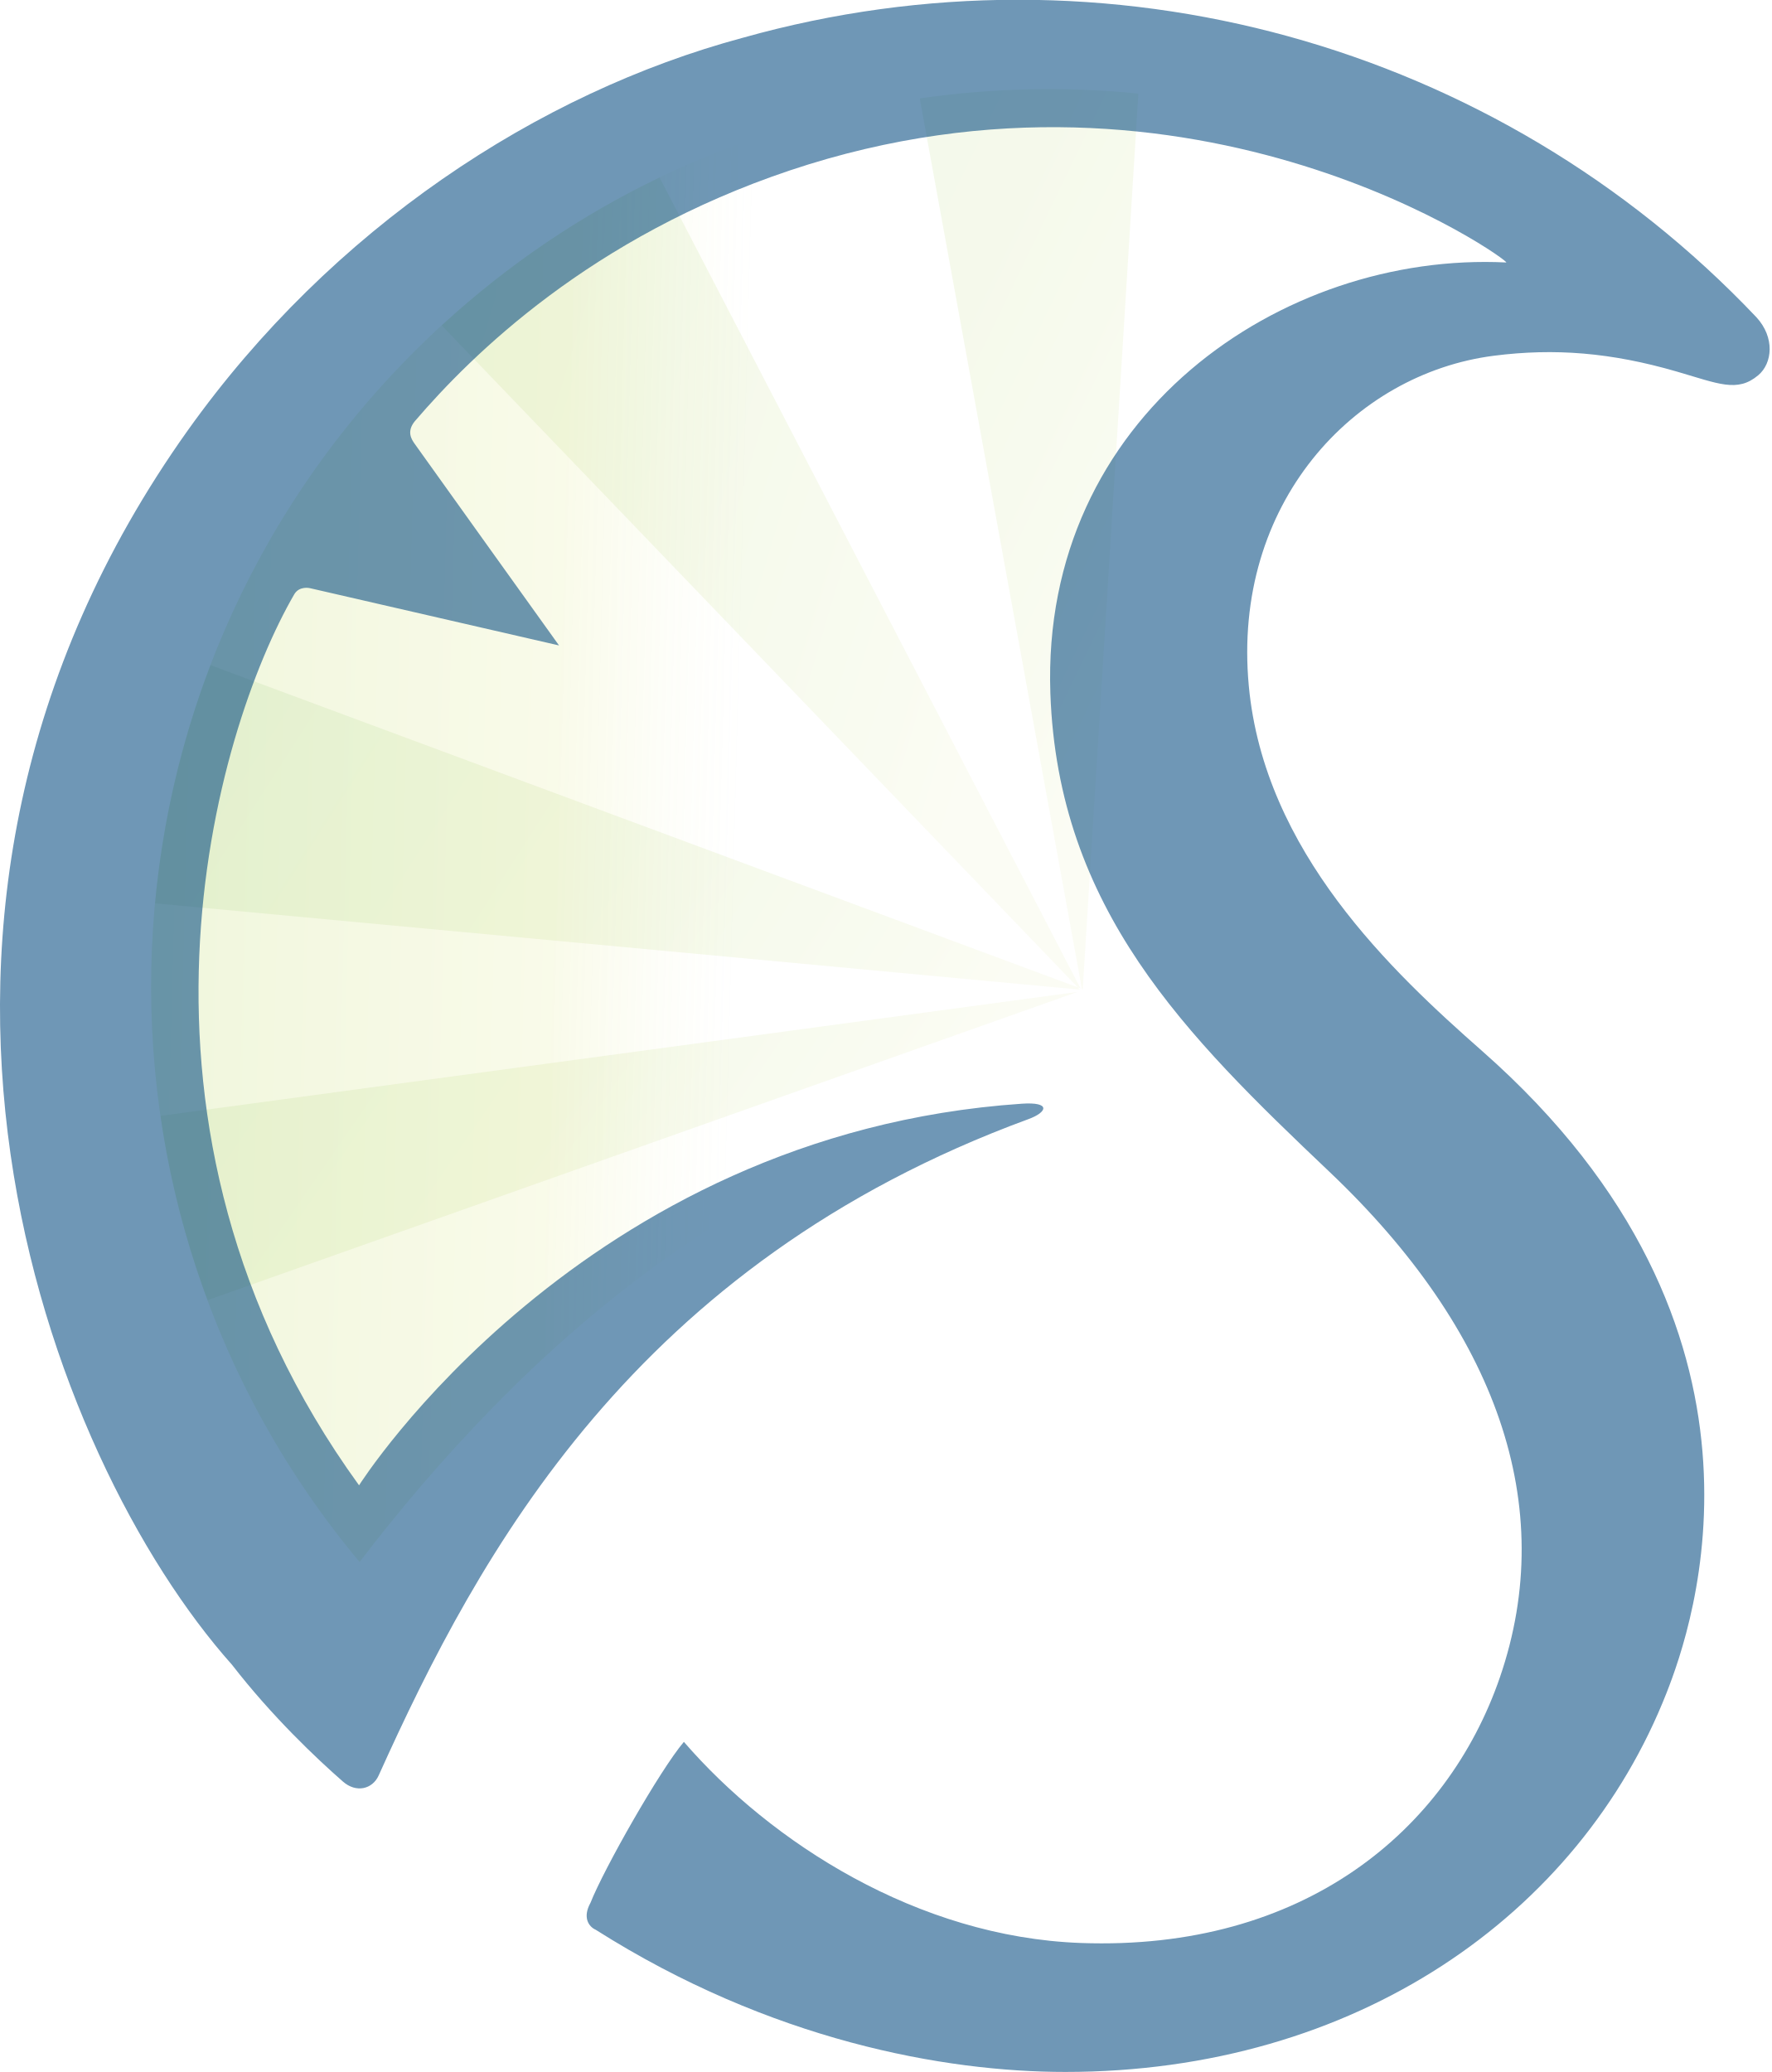
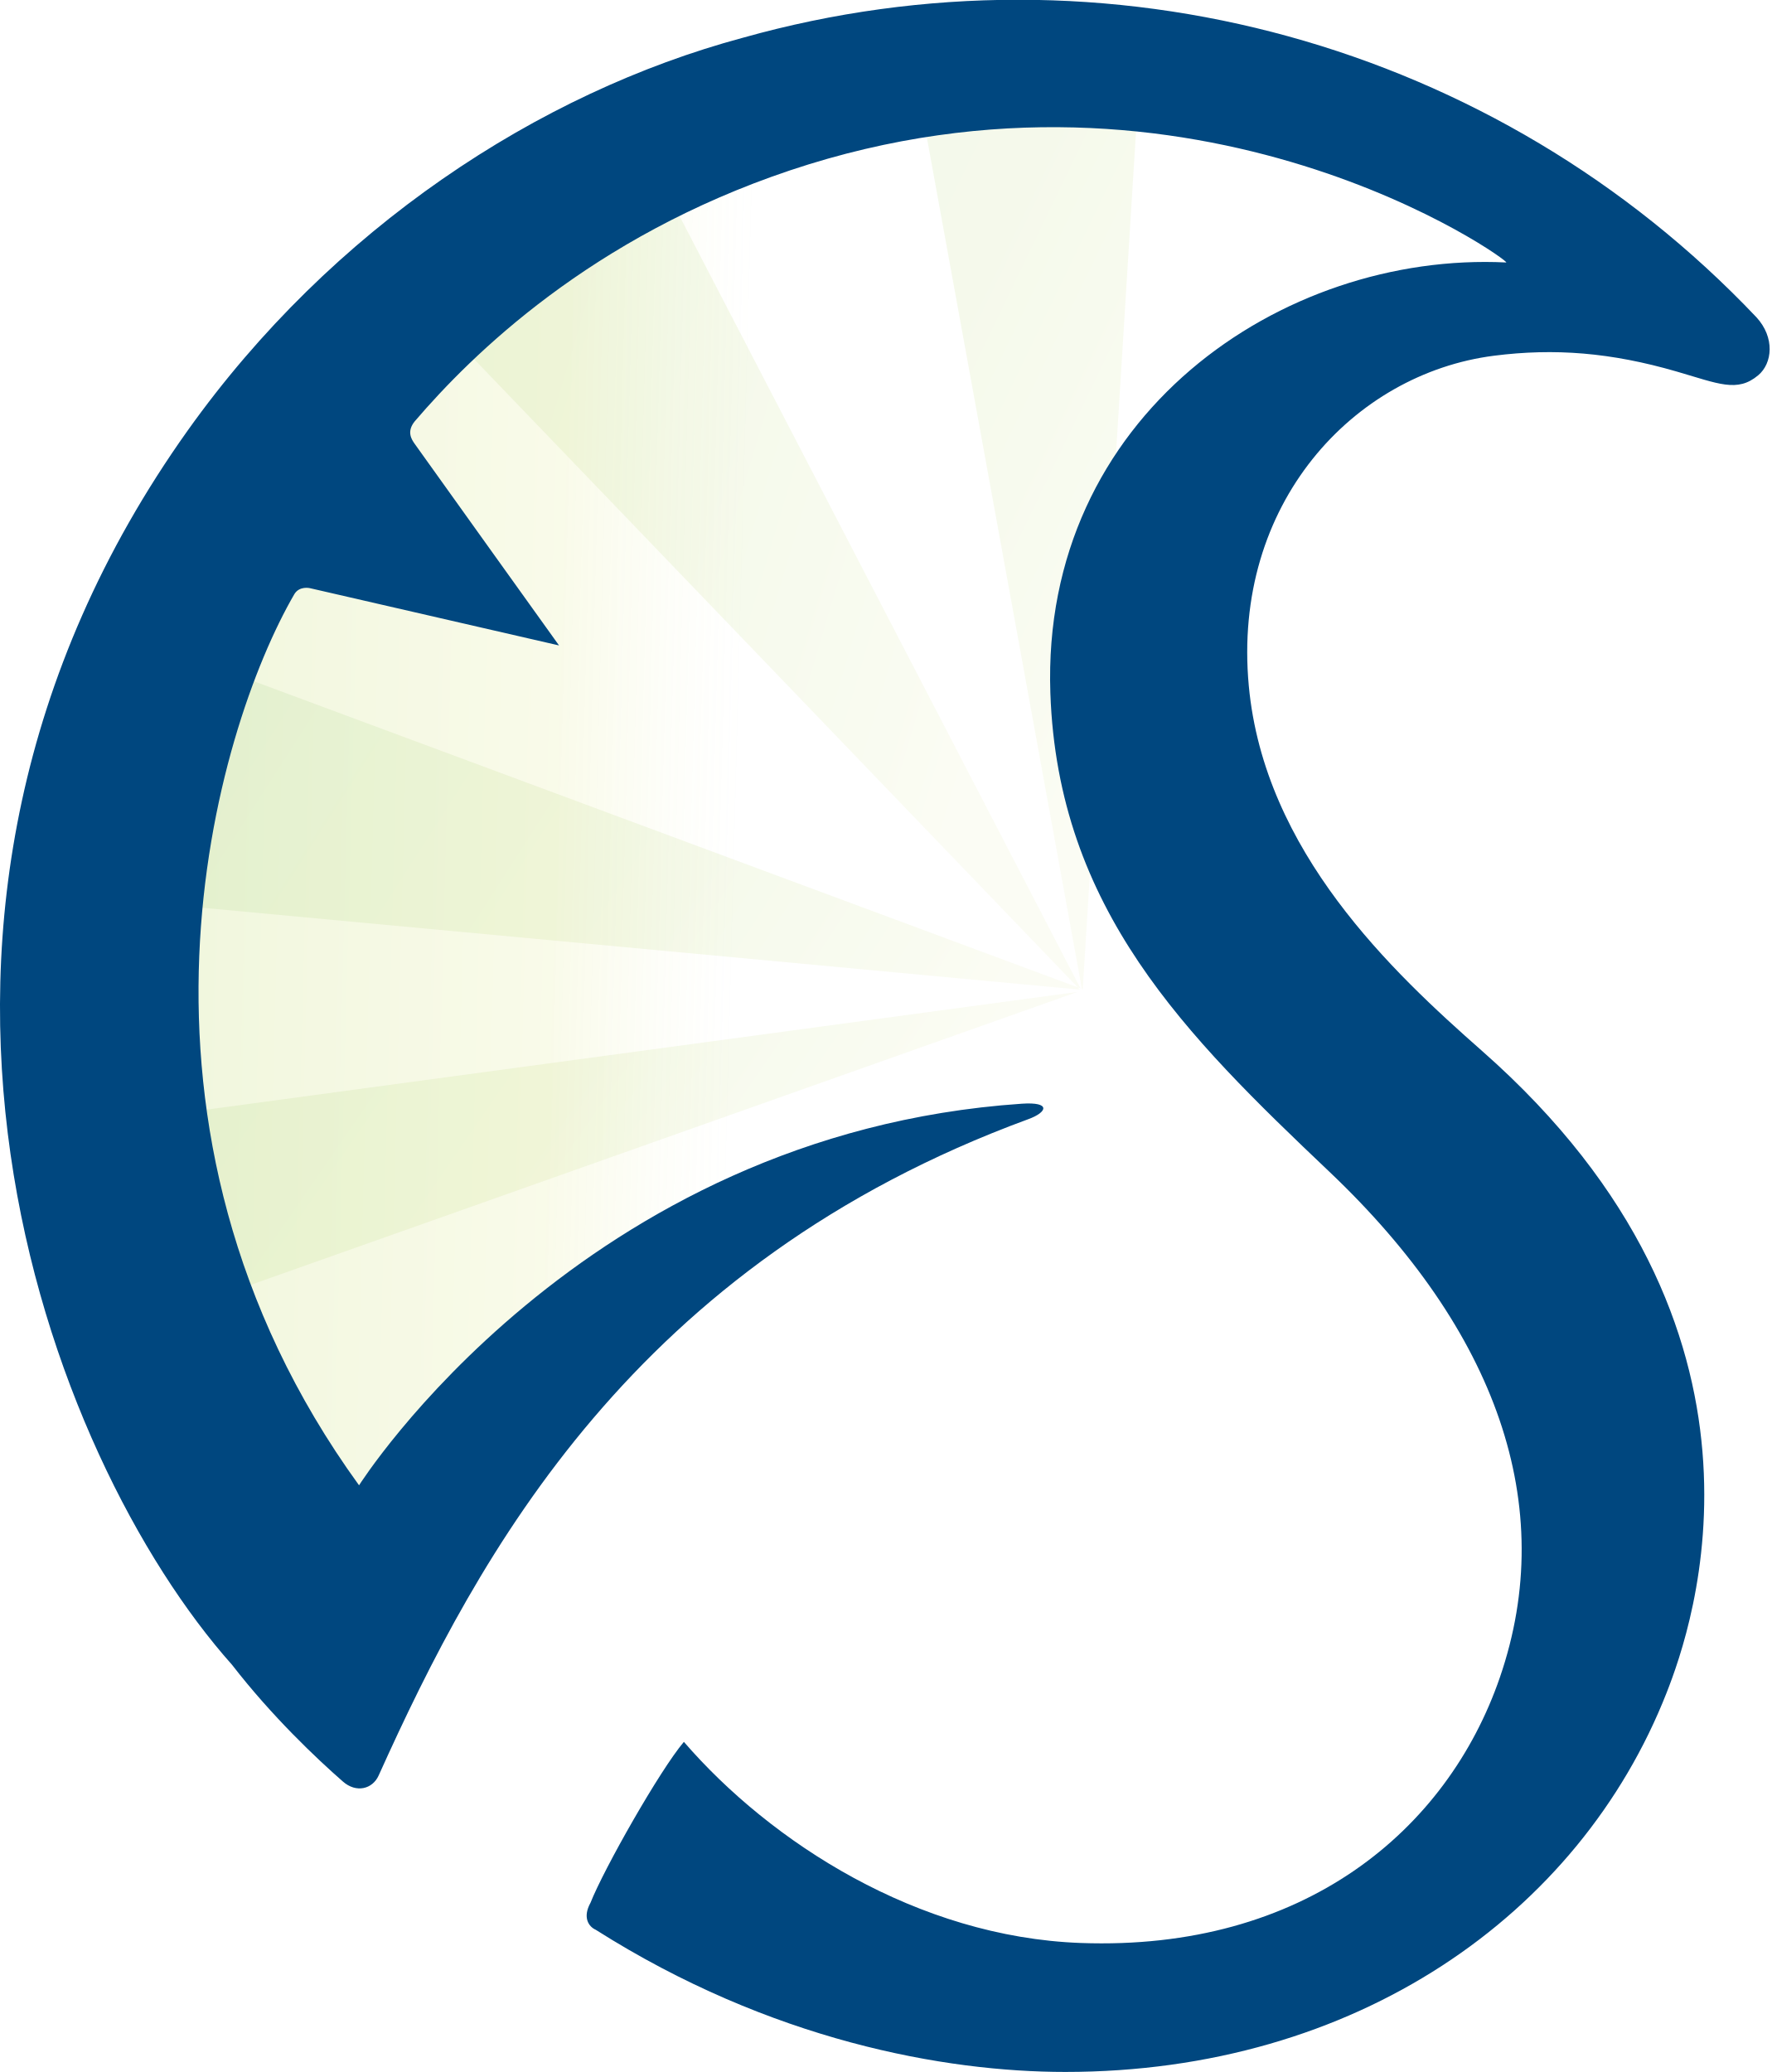
<svg xmlns="http://www.w3.org/2000/svg" viewBox="0 0 608 711">
  <defs>
    <linearGradient id="b" x1="0" x2="1" y1="0" y2="-.46" gradientTransform="matrix(-252.364 -370.366 142.753 -654.744 241.989 670.137)" gradientUnits="userSpaceOnUse">
      <stop offset="0" style="stop-color:#fff;stop-opacity:0.1" />
      <stop offset=".2" stop-color="#e2e993" stop-opacity="0.2" />
      <stop offset=".8" stop-color="#a2cd39" stop-opacity="0.2" />
      <stop offset="1" stop-color="#8cc63f" stop-opacity="0.2" />
    </linearGradient>
    <linearGradient id="greenStops">
      <stop offset="0" stop-color="#dfe895" stop-opacity="0.1" />
      <stop offset=".1" stop-color="#cbdf78" stop-opacity="0.1" />
      <stop offset=".4" stop-color="#a0c93b" stop-opacity="0.1" />
      <stop offset="1" stop-color="#6bb544" stop-opacity="0.1" />
    </linearGradient>
    <linearGradient id="d" href="#greenStops" x1="0" x2="1" y1="0" y2="-.219" gradientTransform="matrix(-235.847 -205.953 157.741 -307.932 281.88 436.721)" gradientUnits="userSpaceOnUse" />
    <linearGradient id="f" href="#greenStops" x1="0" x2="1" y1="0" y2="-.097" gradientTransform="matrix(-235.843 -175.998 157.738 -263.145 332.442 361.137)" gradientUnits="userSpaceOnUse" />
    <linearGradient id="h" href="#greenStops" x1="0" x2="1" y1="0" y2="-.008" gradientTransform="matrix(-235.85 -159.187 157.743 -238.008 251.258 482.484)" gradientUnits="userSpaceOnUse" />
    <linearGradient id="j" href="#greenStops" x1="0" x2="1" y1="0" y2=".012" gradientTransform="matrix(-235.853 -155.766 157.745 -232.894 202.608 555.24)" gradientUnits="userSpaceOnUse" />
  </defs>
  <path d="M380.492 238.965c0-75.682 61.181-137.035 136.672-137.035 18.259 0 35.675 3.619 51.591 10.135C447.877.518 259.436 3.368 142.07 120.73 28.345 234.458 22.161 414.93 123.395 536.002c26.257-34.384 62.194-74.062 106.335-105.081 34.465-24.222 82.275-48.456 120.697-52.072 36.396-3.425 90.559.081 123.353 15.835-25.647-26.3-52.688-55.791-65.925-73.441-17.182-22.91-27.363-51.397-27.363-82.278Z" style="fill:url(#b);fill-rule:nonzero" />
  <path d="M370.758 339.146 226.317 60.918c-26.69 12.844-51.903 29.772-74.737 50.762l218.237 227.116.941.35Z" style="fill:url(#d);fill-rule:nonzero" />
  <path d="m371.533 339.44 19.09-307.325a309.601 309.601 0 0 0-75.028 1.647l55.65 305.565.288.113Z" style="fill:url(#f);fill-rule:nonzero" />
  <path d="M369.817 338.796 72.236 228.24c-10.116 26.412-16.45 53.934-19.025 81.737l317.362 29.616-.756-.797Z" style="fill:url(#h);fill-rule:nonzero" />
  <path d="M55.077 382.905a307.793 307.793 0 0 0 16.156 63.232l298.5-105.766-314.656 42.534Z" style="fill:url(#j);fill-rule:nonzero" />
-   <path d="M117.645 611.312c-8.94-7.819-24.287-22.297-38.006-40.019-62.916-70.584-134.769-255.697-15.203-423.61 49.353-69.24 120.159-115.831 190.478-134.731a349.028 349.028 0 0 1 347.772 95.897c6.422 6.963 5.516 15.831.628 19.925-7.159 6.016-13.6 2.891-28.028-1.297-22.478-6.522-41.831-8.062-62.634-5.412-48.194 6.15-89.935 50.837-84.141 113.253 5.284 56.994 49.212 98.147 80.075 125.337 108.375 95.441 72.122 197.738 63.294 220.216-29.972 76.3-106.763 130.109-206.329 130.109-41.349 0-101.099-10.721-161.149-48.793-2.325-1.028-4.61-4.138-1.779-9.254 4.585-11.603 23.763-45.446 32.044-55.218 29.834 34.506 80.206 66.965 136.163 69.012 76.484 2.797 125.772-38.603 143.843-91.137 20.307-59.019-1.281-119.172-58.453-173.456-49.275-46.785-93.225-90.094-95.797-164.313-3.262-95.066 79.519-151.531 156.416-147.756 2.344.119-106.316-78.269-245.781-31.591-68.263 22.891-109.119 63.172-128.731 86.088-2.91 3.562-1.066 6.256-.072 7.681 2.184 3.119 49.572 69.238 49.572 69.238l-85.497-19.66s-3.566-.856-5.328 2.056c-27.185 46.869-67.238 182.372 22.203 305.804 0 0 76.172-120.673 227.453-130.951 10.059-.678 8.784 2.922 2.175 5.319-135.128 49.66-188.447 148.76-222.891 225.181-2.115 4.728-7.725 6.122-12.297 2.082Z" style="fill:#00477f90;fill-rule:nonzero" />
+   <path d="M117.645 611.312c-8.94-7.819-24.287-22.297-38.006-40.019-62.916-70.584-134.769-255.697-15.203-423.61 49.353-69.24 120.159-115.831 190.478-134.731a349.028 349.028 0 0 1 347.772 95.897c6.422 6.963 5.516 15.831.628 19.925-7.159 6.016-13.6 2.891-28.028-1.297-22.478-6.522-41.831-8.062-62.634-5.412-48.194 6.15-89.935 50.837-84.141 113.253 5.284 56.994 49.212 98.147 80.075 125.337 108.375 95.441 72.122 197.738 63.294 220.216-29.972 76.3-106.763 130.109-206.329 130.109-41.349 0-101.099-10.721-161.149-48.793-2.325-1.028-4.61-4.138-1.779-9.254 4.585-11.603 23.763-45.446 32.044-55.218 29.834 34.506 80.206 66.965 136.163 69.012 76.484 2.797 125.772-38.603 143.843-91.137 20.307-59.019-1.281-119.172-58.453-173.456-49.275-46.785-93.225-90.094-95.797-164.313-3.262-95.066 79.519-151.531 156.416-147.756 2.344.119-106.316-78.269-245.781-31.591-68.263 22.891-109.119 63.172-128.731 86.088-2.91 3.562-1.066 6.256-.072 7.681 2.184 3.119 49.572 69.238 49.572 69.238l-85.497-19.66s-3.566-.856-5.328 2.056c-27.185 46.869-67.238 182.372 22.203 305.804 0 0 76.172-120.673 227.453-130.951 10.059-.678 8.784 2.922 2.175 5.319-135.128 49.66-188.447 148.76-222.891 225.181-2.115 4.728-7.725 6.122-12.297 2.082Z" style="fill:#00477fff;fill-rule:nonzero" />
</svg>
